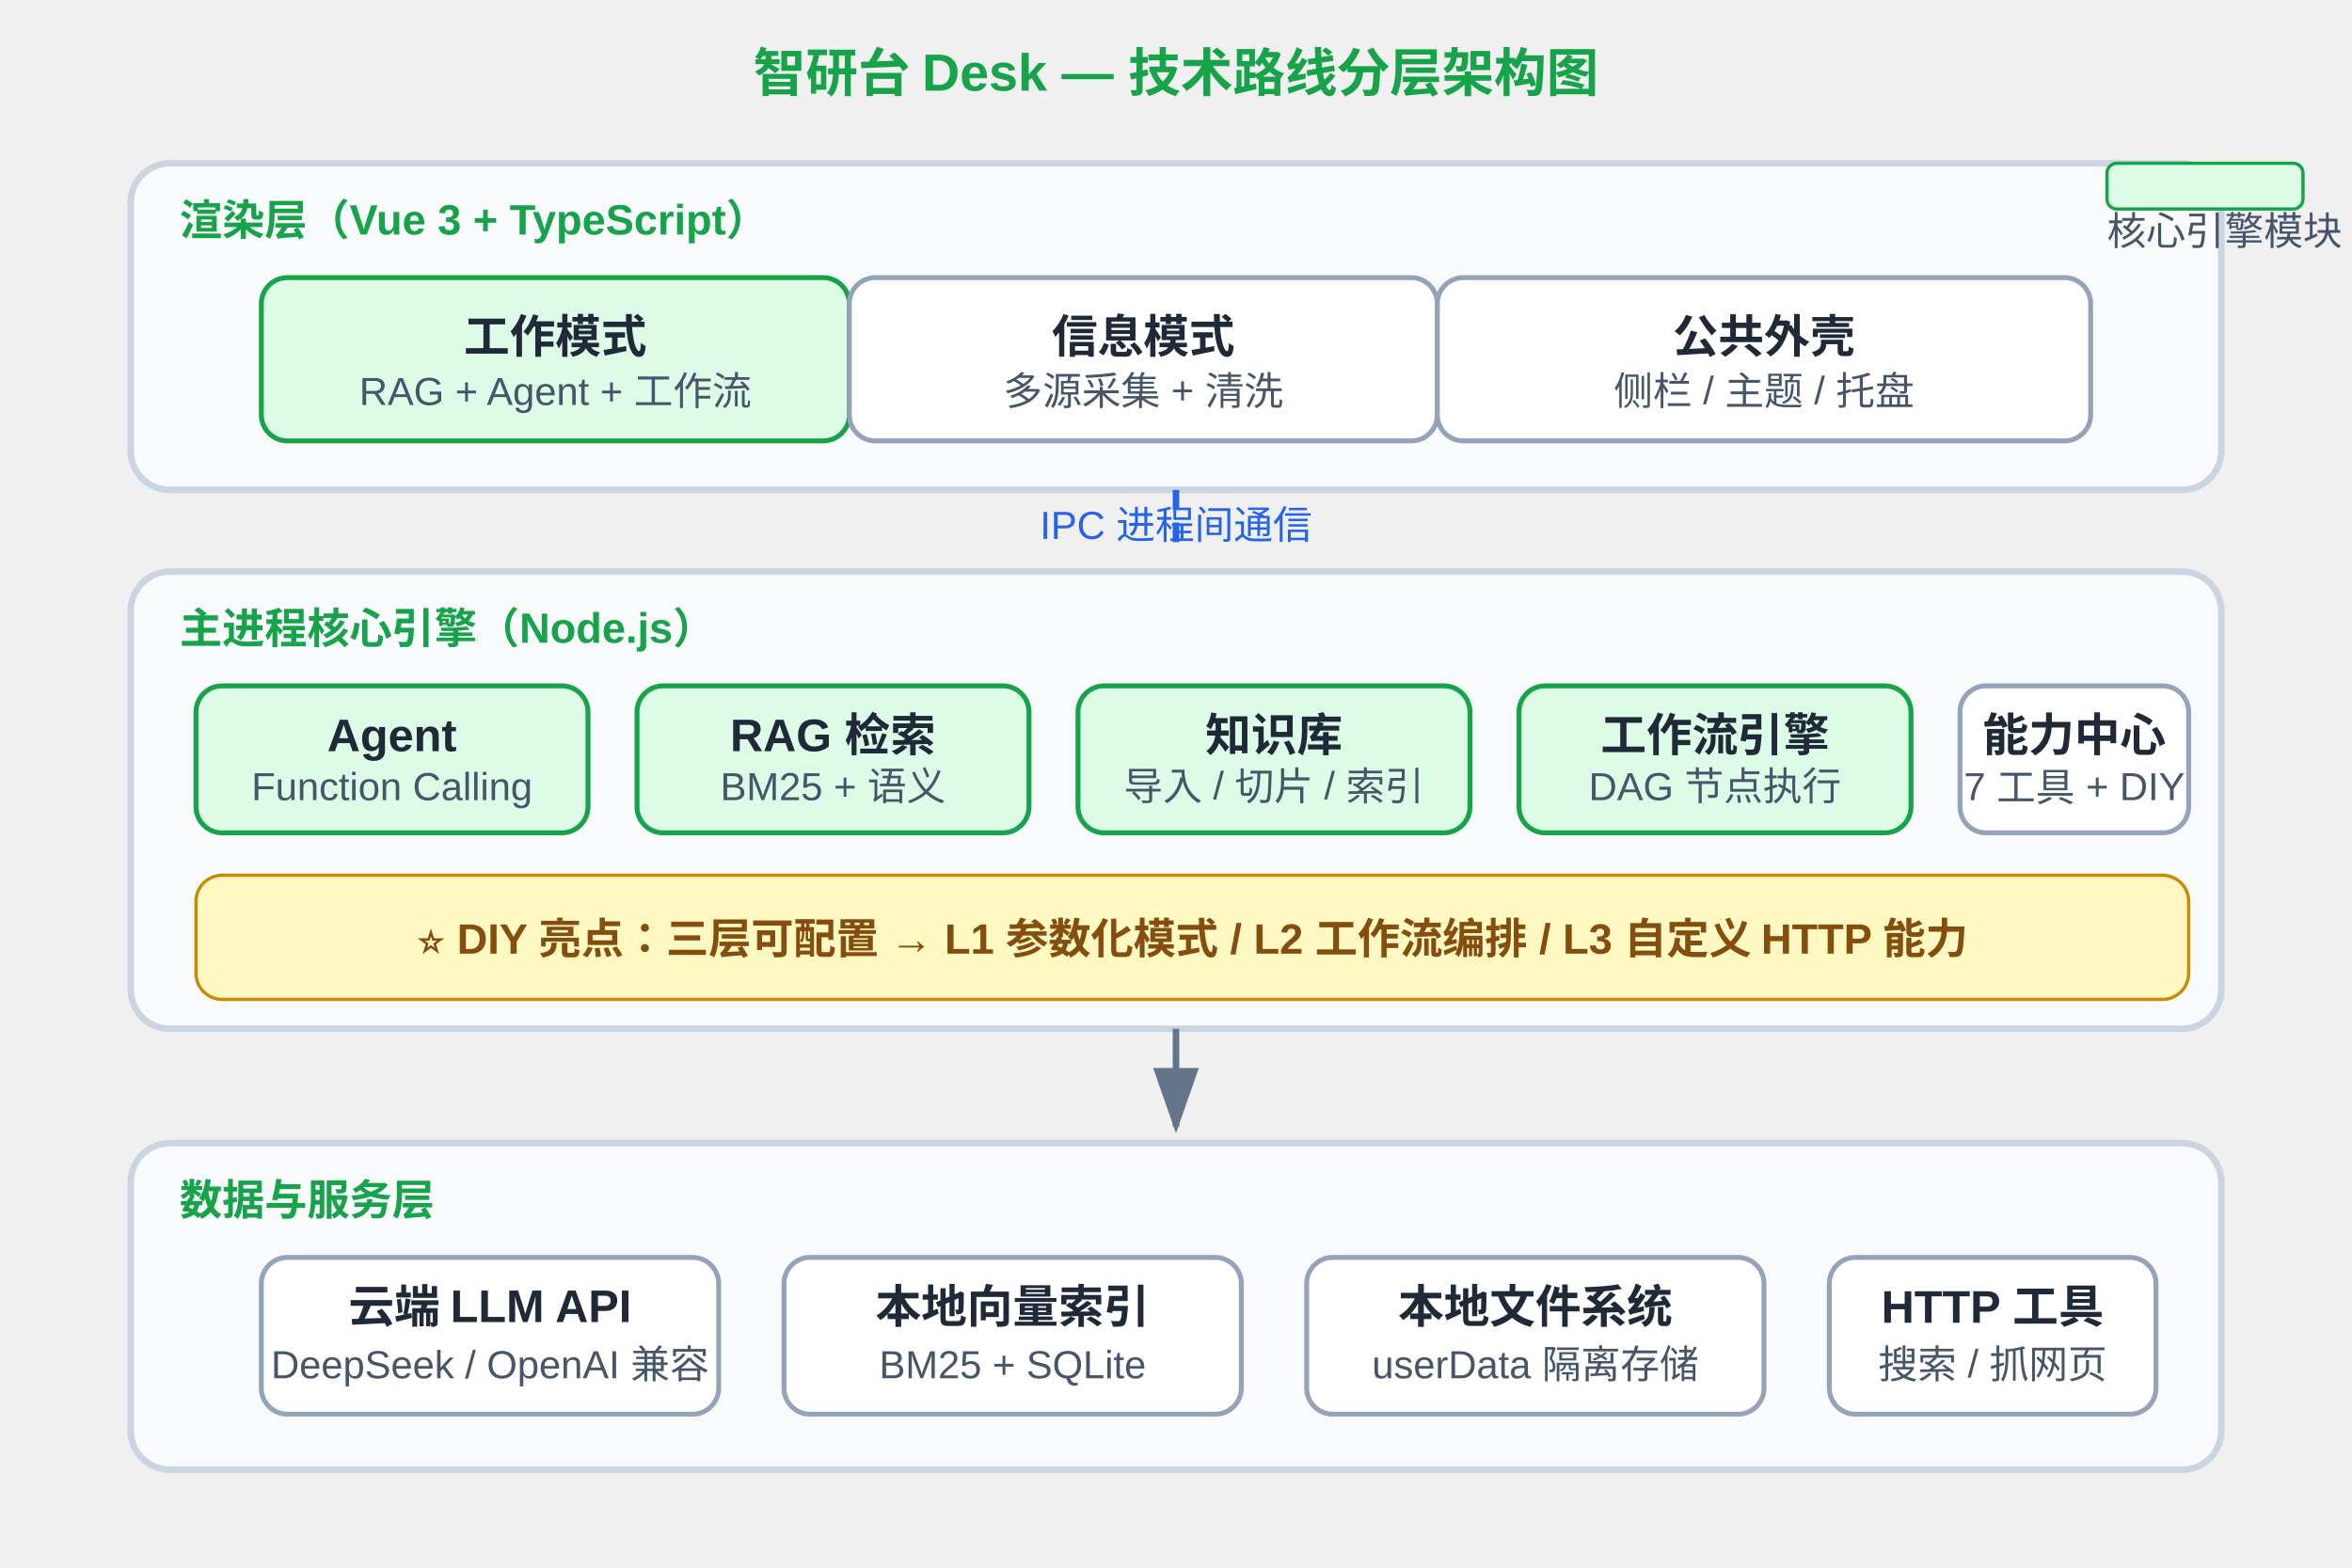
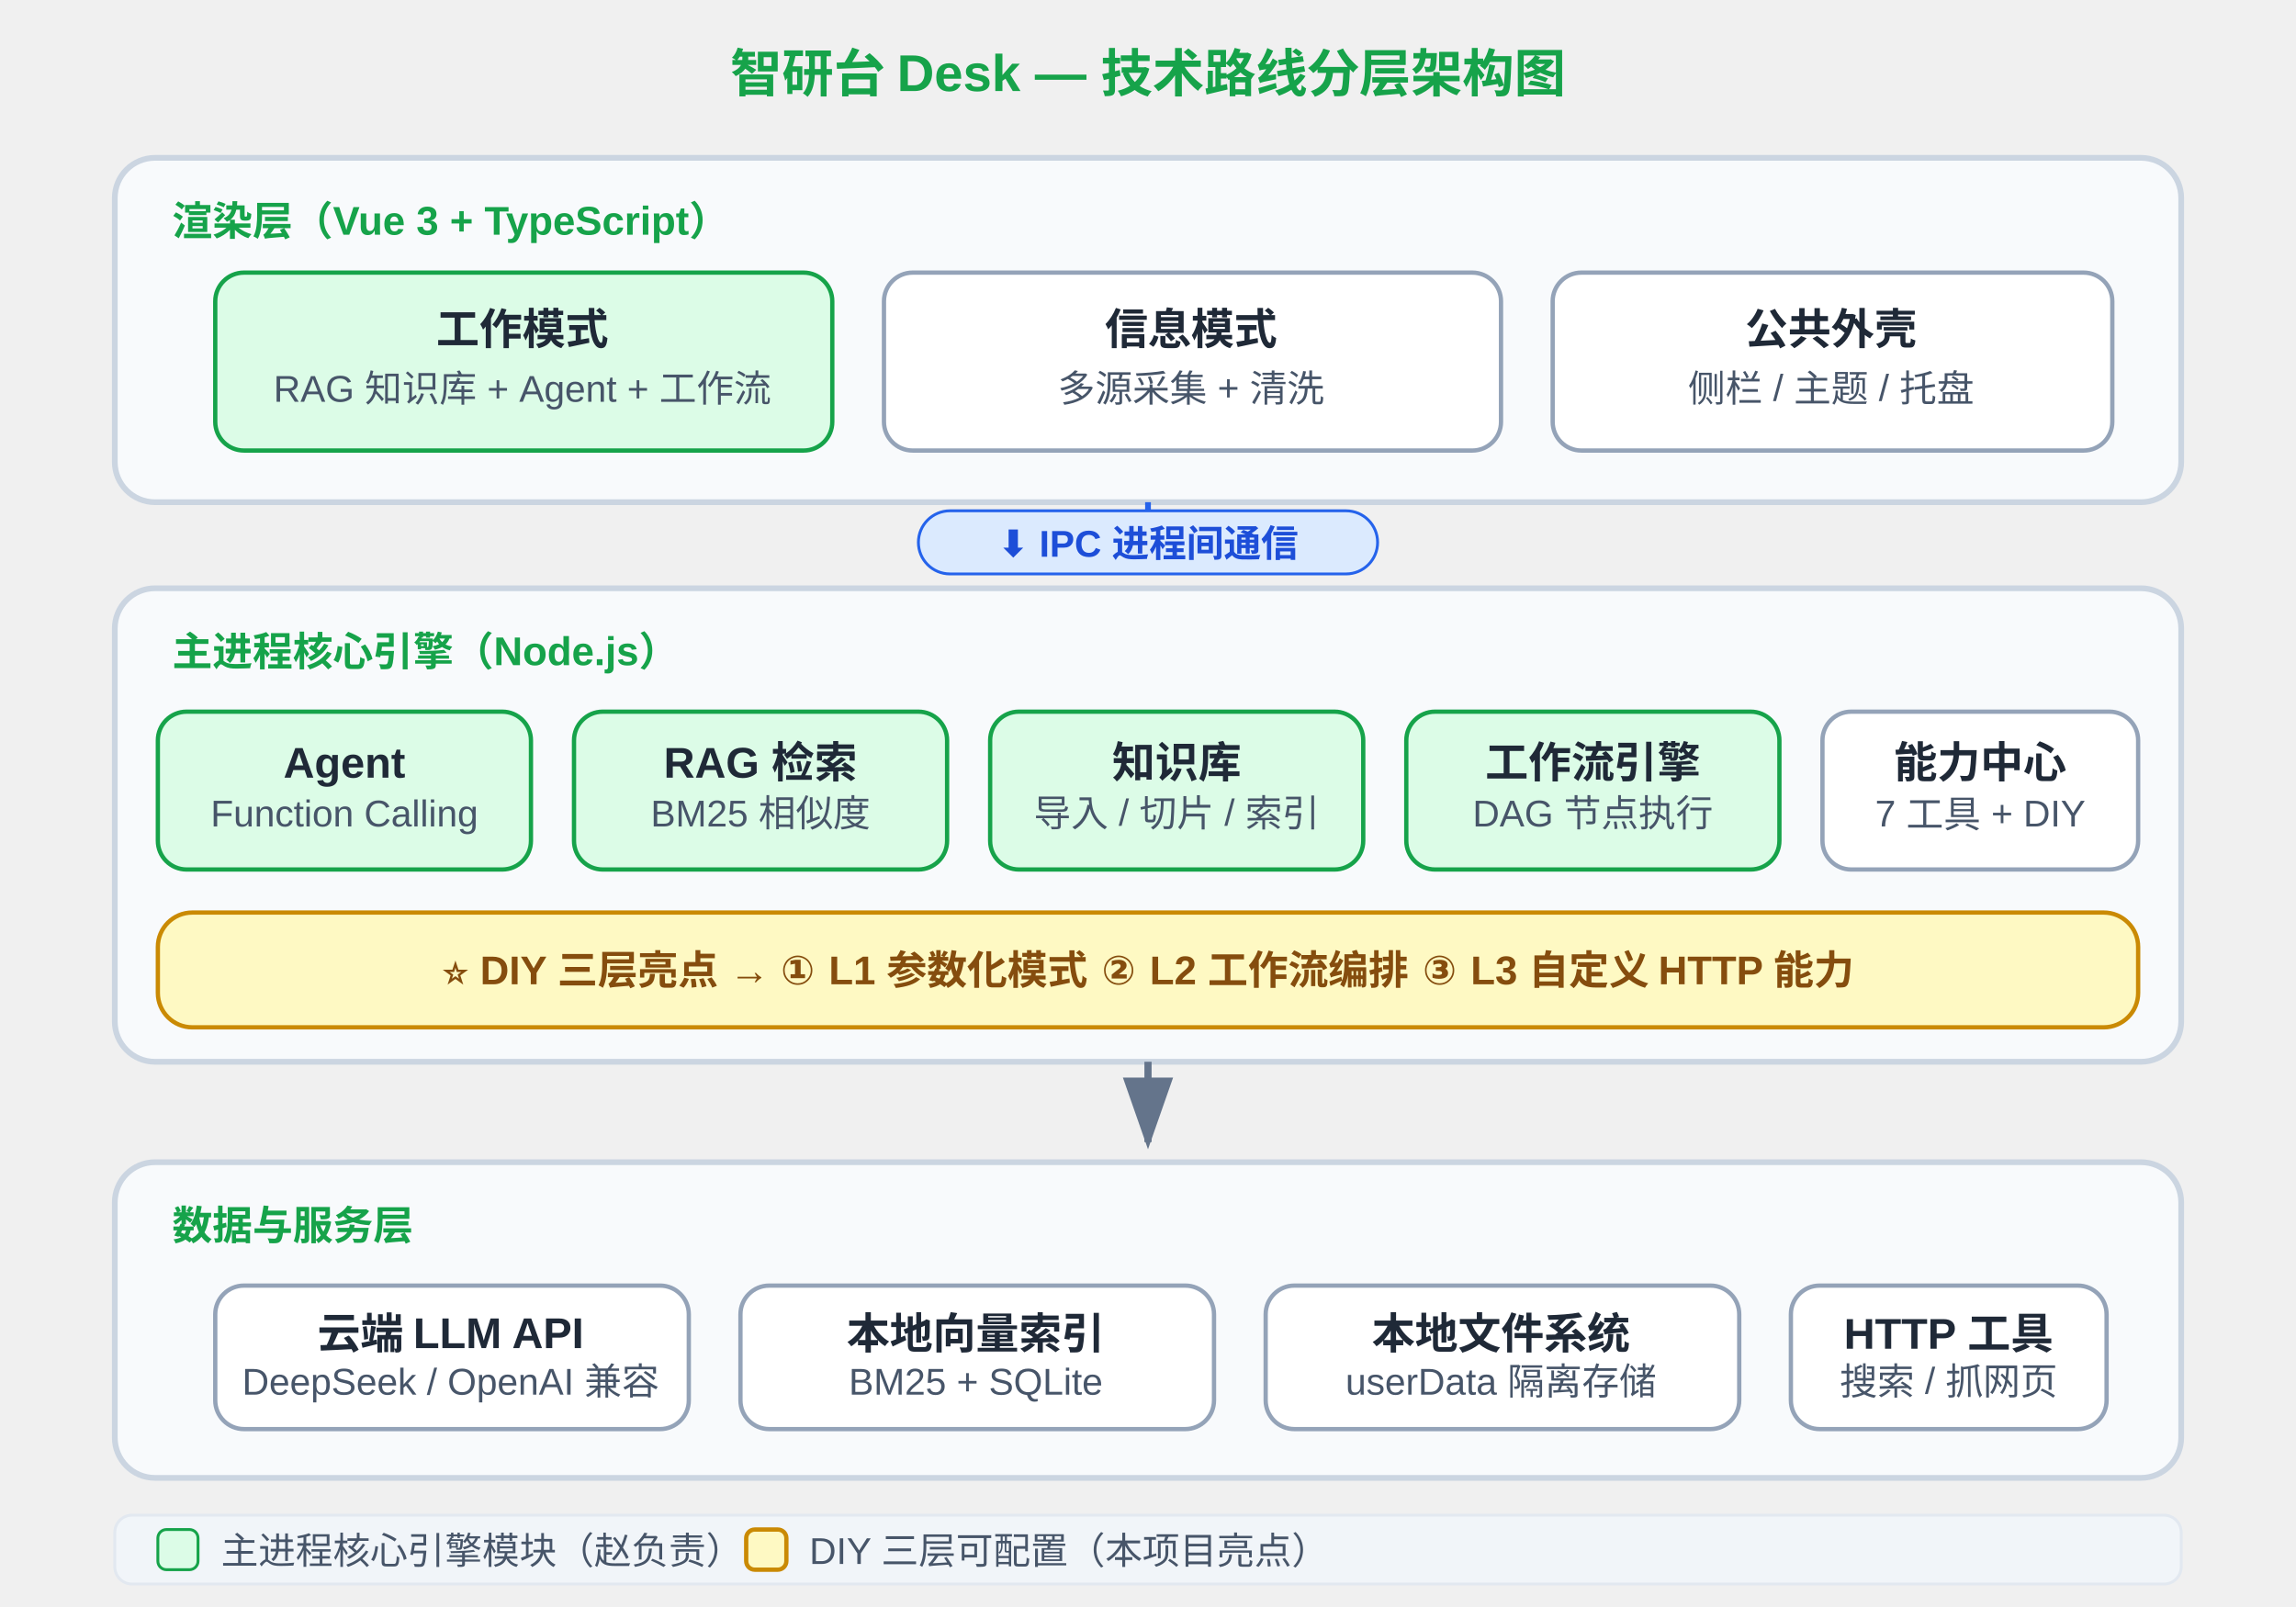
- <svg xmlns="http://www.w3.org/2000/svg" viewBox="0 0 720 480" width="720" height="480">
+ <svg xmlns="http://www.w3.org/2000/svg" viewBox="0 0 800 560" width="800" height="560">
  <defs>
    <style>
-       .layer { fill: #f8fafc; stroke: #cbd5e1; stroke-width: 2; rx: 12; }
-       .box { fill: #fff; stroke: #94a3b8; stroke-width: 1.5; rx: 8; }
-       .box-accent { fill: #dcfce7; stroke: #16a34a; stroke-width: 1.5; rx: 8; }
-       .label { font-family: "Microsoft YaHei", Arial, sans-serif; font-size: 14px; fill: #1f2937; font-weight: 600; }
-       .label-sm { font-family: "Microsoft YaHei", Arial, sans-serif; font-size: 12px; fill: #475569; }
-       .layer-title { font-family: "Microsoft YaHei", Arial, sans-serif; font-size: 13px; fill: #16a34a; font-weight: 700; }
-       .arrow { stroke: #64748b; stroke-width: 2; fill: none; marker-end: url(#arrowhead); }
+       .layer { fill: #f8fafc; stroke: #cbd5e1; stroke-width: 2; rx: 14; }
+       .box { fill: #fff; stroke: #94a3b8; stroke-width: 1.5; rx: 10; }
+       .box-accent { fill: #dcfce7; stroke: #16a34a; stroke-width: 1.5; rx: 10; }
+       .label { font-family: "Microsoft YaHei", Arial, sans-serif; font-size: 15px; fill: #1f2937; font-weight: 600; }
+       .label-sm { font-family: "Microsoft YaHei", Arial, sans-serif; font-size: 13px; fill: #475569; }
+       .layer-title { font-family: "Microsoft YaHei", Arial, sans-serif; font-size: 14px; fill: #16a34a; font-weight: 700; }
+       .arrow { stroke: #64748b; stroke-width: 2.5; fill: none; marker-end: url(#arrowhead); }
      .ipc { stroke: #2563eb; stroke-width: 2; stroke-dasharray: 6 4; fill: none; }
+       .diy-tag { fill: #fef9c3; stroke: #ca8a04; stroke-width: 1.5; rx: 12; }
    </style>
    <marker id="arrowhead" markerWidth="10" markerHeight="7" refX="9" refY="3.5" orient="auto">
      <polygon points="0 0, 10 3.5, 0 7" fill="#64748b" />
    </marker>
  </defs>
-   <text x="360" y="28" text-anchor="middle" class="label" style="font-size:16px; fill:#16a34a;">智研台 Desk — 技术路线分层架构图</text>
-   <rect x="40" y="50" width="640" height="100" class="layer" />
-   <text x="55" y="72" class="layer-title">渲染层（Vue 3 + TypeScript）</text>
-   <rect x="80" y="85" width="180" height="50" class="box-accent" />
-   <text x="170" y="108" text-anchor="middle" class="label">工作模式</text>
-   <text x="170" y="124" text-anchor="middle" class="label-sm">RAG + Agent + 工作流</text>
-   <rect x="260" y="85" width="180" height="50" class="box" />
-   <text x="350" y="108" text-anchor="middle" class="label">信息模式</text>
-   <text x="350" y="124" text-anchor="middle" class="label-sm">多源采集 + 清洗</text>
-   <rect x="440" y="85" width="200" height="50" class="box" />
-   <text x="540" y="108" text-anchor="middle" class="label">公共外壳</text>
-   <text x="540" y="124" text-anchor="middle" class="label-sm">侧栏 / 主题 / 托盘</text>
-   <line x1="360" y1="150" x2="360" y2="170" class="ipc" />
-   <text x="360" y="165" text-anchor="middle" class="label-sm" style="fill:#2563eb;">IPC 进程间通信</text>
-   <rect x="40" y="175" width="640" height="140" class="layer" />
-   <text x="55" y="197" class="layer-title">主进程核心引擎（Node.js）</text>
-   <rect x="60" y="210" width="120" height="45" class="box-accent" />
-   <text x="120" y="230" text-anchor="middle" class="label">Agent</text>
-   <text x="120" y="245" text-anchor="middle" class="label-sm">Function Calling</text>
-   <rect x="195" y="210" width="120" height="45" class="box-accent" />
-   <text x="255" y="230" text-anchor="middle" class="label">RAG 检索</text>
-   <text x="255" y="245" text-anchor="middle" class="label-sm">BM25 + 语义</text>
-   <rect x="330" y="210" width="120" height="45" class="box-accent" />
-   <text x="390" y="230" text-anchor="middle" class="label">知识库</text>
-   <text x="390" y="245" text-anchor="middle" class="label-sm">导入 / 切片 / 索引</text>
-   <rect x="465" y="210" width="120" height="45" class="box-accent" />
-   <text x="525" y="230" text-anchor="middle" class="label">工作流引擎</text>
-   <text x="525" y="245" text-anchor="middle" class="label-sm">DAG 节点执行</text>
-   <rect x="600" y="210" width="70" height="45" class="box" />
-   <text x="635" y="230" text-anchor="middle" class="label">能力中心</text>
-   <text x="635" y="245" text-anchor="middle" class="label-sm">7 工具 + DIY</text>
-   <rect x="60" y="268" width="610" height="38" rx="8" fill="#fef9c3" stroke="#ca8a04" stroke-width="1" />
-   <text x="365" y="292" text-anchor="middle" class="label" style="font-size:13px; fill:#854d0e;">⭐ DIY 亮点：三层可配置 → L1 参数化模式 / L2 工作流编排 / L3 自定义 HTTP 能力</text>
-   <line x1="360" y1="315" x2="360" y2="345" class="arrow" />
-   <rect x="40" y="350" width="640" height="100" class="layer" />
-   <text x="55" y="372" class="layer-title">数据与服务层</text>
-   <rect x="80" y="385" width="140" height="48" class="box" />
-   <text x="150" y="405" text-anchor="middle" class="label">云端 LLM API</text>
-   <text x="150" y="422" text-anchor="middle" class="label-sm">DeepSeek / OpenAI 兼容</text>
-   <rect x="240" y="385" width="140" height="48" class="box" />
-   <text x="310" y="405" text-anchor="middle" class="label">本地向量索引</text>
-   <text x="310" y="422" text-anchor="middle" class="label-sm">BM25 + SQLite</text>
-   <rect x="400" y="385" width="140" height="48" class="box" />
-   <text x="470" y="405" text-anchor="middle" class="label">本地文件系统</text>
-   <text x="470" y="422" text-anchor="middle" class="label-sm">userData 隔离存储</text>
-   <rect x="560" y="385" width="100" height="48" class="box" />
-   <text x="610" y="405" text-anchor="middle" class="label">HTTP 工具</text>
-   <text x="610" y="422" text-anchor="middle" class="label-sm">搜索 / 抓网页</text>
-   <rect x="645" y="50" width="60" height="14" fill="#dcfce7" stroke="#16a34a" stroke-width="1" rx="3" />
-   <text x="645" y="75" class="label-sm">核心引擎模块</text>
+   <text x="400" y="32" text-anchor="middle" class="label" style="font-size:18px; fill:#16a34a;">智研台 Desk — 技术路线分层架构图</text>
+   <rect x="40" y="55" width="720" height="120" class="layer" />
+   <text x="60" y="82" class="layer-title">渲染层（Vue 3 + TypeScript）</text>
+   <rect x="75" y="95" width="215" height="62" class="box-accent" />
+   <text x="182" y="120" text-anchor="middle" class="label">工作模式</text>
+   <text x="182" y="140" text-anchor="middle" class="label-sm">RAG 知识库 + Agent + 工作流</text>
+   <rect x="308" y="95" width="215" height="62" class="box" />
+   <text x="415" y="120" text-anchor="middle" class="label">信息模式</text>
+   <text x="415" y="140" text-anchor="middle" class="label-sm">多源采集 + 清洗</text>
+   <rect x="541" y="95" width="195" height="62" class="box" />
+   <text x="638" y="120" text-anchor="middle" class="label">公共外壳</text>
+   <text x="638" y="140" text-anchor="middle" class="label-sm">侧栏 / 主题 / 托盘</text>
+   <line x1="400" y1="175" x2="400" y2="200" class="ipc" />
+   <rect x="320" y="178" width="160" height="22" rx="11" fill="#dbeafe" stroke="#2563eb" stroke-width="1" />
+   <text x="400" y="194" text-anchor="middle" class="label-sm" style="fill:#1d4ed8; font-weight:600;">⬇ IPC 进程间通信</text>
+   <rect x="40" y="205" width="720" height="165" class="layer" />
+   <text x="60" y="232" class="layer-title">主进程核心引擎（Node.js）</text>
+   <rect x="55" y="248" width="130" height="55" class="box-accent" />
+   <text x="120" y="271" text-anchor="middle" class="label">Agent</text>
+   <text x="120" y="288" text-anchor="middle" class="label-sm">Function Calling</text>
+   <rect x="200" y="248" width="130" height="55" class="box-accent" />
+   <text x="265" y="271" text-anchor="middle" class="label">RAG 检索</text>
+   <text x="265" y="288" text-anchor="middle" class="label-sm">BM25 相似度</text>
+   <rect x="345" y="248" width="130" height="55" class="box-accent" />
+   <text x="410" y="271" text-anchor="middle" class="label">知识库</text>
+   <text x="410" y="288" text-anchor="middle" class="label-sm">导入 / 切片 / 索引</text>
+   <rect x="490" y="248" width="130" height="55" class="box-accent" />
+   <text x="555" y="271" text-anchor="middle" class="label">工作流引擎</text>
+   <text x="555" y="288" text-anchor="middle" class="label-sm">DAG 节点执行</text>
+   <rect x="635" y="248" width="110" height="55" class="box" />
+   <text x="690" y="271" text-anchor="middle" class="label">能力中心</text>
+   <text x="690" y="288" text-anchor="middle" class="label-sm">7 工具 + DIY</text>
+   <rect x="55" y="318" width="690" height="40" rx="20" class="diy-tag" />
+   <text x="400" y="343" text-anchor="middle" class="label" style="font-size:14px; fill:#854d0e; font-weight:700;">⭐ DIY 三层亮点 → ① L1 参数化模式  ② L2 工作流编排  ③ L3 自定义 HTTP 能力</text>
+   <line x1="400" y1="370" x2="400" y2="398" class="arrow" />
+   <rect x="40" y="405" width="720" height="110" class="layer" />
+   <text x="60" y="432" class="layer-title">数据与服务层</text>
+   <rect x="75" y="448" width="165" height="50" class="box" />
+   <text x="157" y="470" text-anchor="middle" class="label">云端 LLM API</text>
+   <text x="157" y="486" text-anchor="middle" class="label-sm">DeepSeek / OpenAI 兼容</text>
+   <rect x="258" y="448" width="165" height="50" class="box" />
+   <text x="340" y="470" text-anchor="middle" class="label">本地向量索引</text>
+   <text x="340" y="486" text-anchor="middle" class="label-sm">BM25 + SQLite</text>
+   <rect x="441" y="448" width="165" height="50" class="box" />
+   <text x="523" y="470" text-anchor="middle" class="label">本地文件系统</text>
+   <text x="523" y="486" text-anchor="middle" class="label-sm">userData 隔离存储</text>
+   <rect x="624" y="448" width="110" height="50" class="box" />
+   <text x="679" y="470" text-anchor="middle" class="label">HTTP 工具</text>
+   <text x="679" y="486" text-anchor="middle" class="label-sm">搜索 / 抓网页</text>
+   <rect x="40" y="528" width="720" height="24" rx="6" fill="#f1f5f9" stroke="#e2e8f0" stroke-width="1" />
+   <rect x="55" y="533" width="14" height="14" fill="#dcfce7" stroke="#16a34a" stroke-width="1" rx="3" />
+   <text x="77" y="545" class="label-sm" style="fill:#475569;">主进程核心引擎模块（赵负责）</text>
+   <rect x="260" y="533" width="14" height="14" fill="#fef9c3" stroke="#ca8a04" stroke-width="1.5" rx="3" />
+   <text x="282" y="545" class="label-sm" style="fill:#475569;">DIY 三层可配置（本项目亮点）</text>
</svg>
